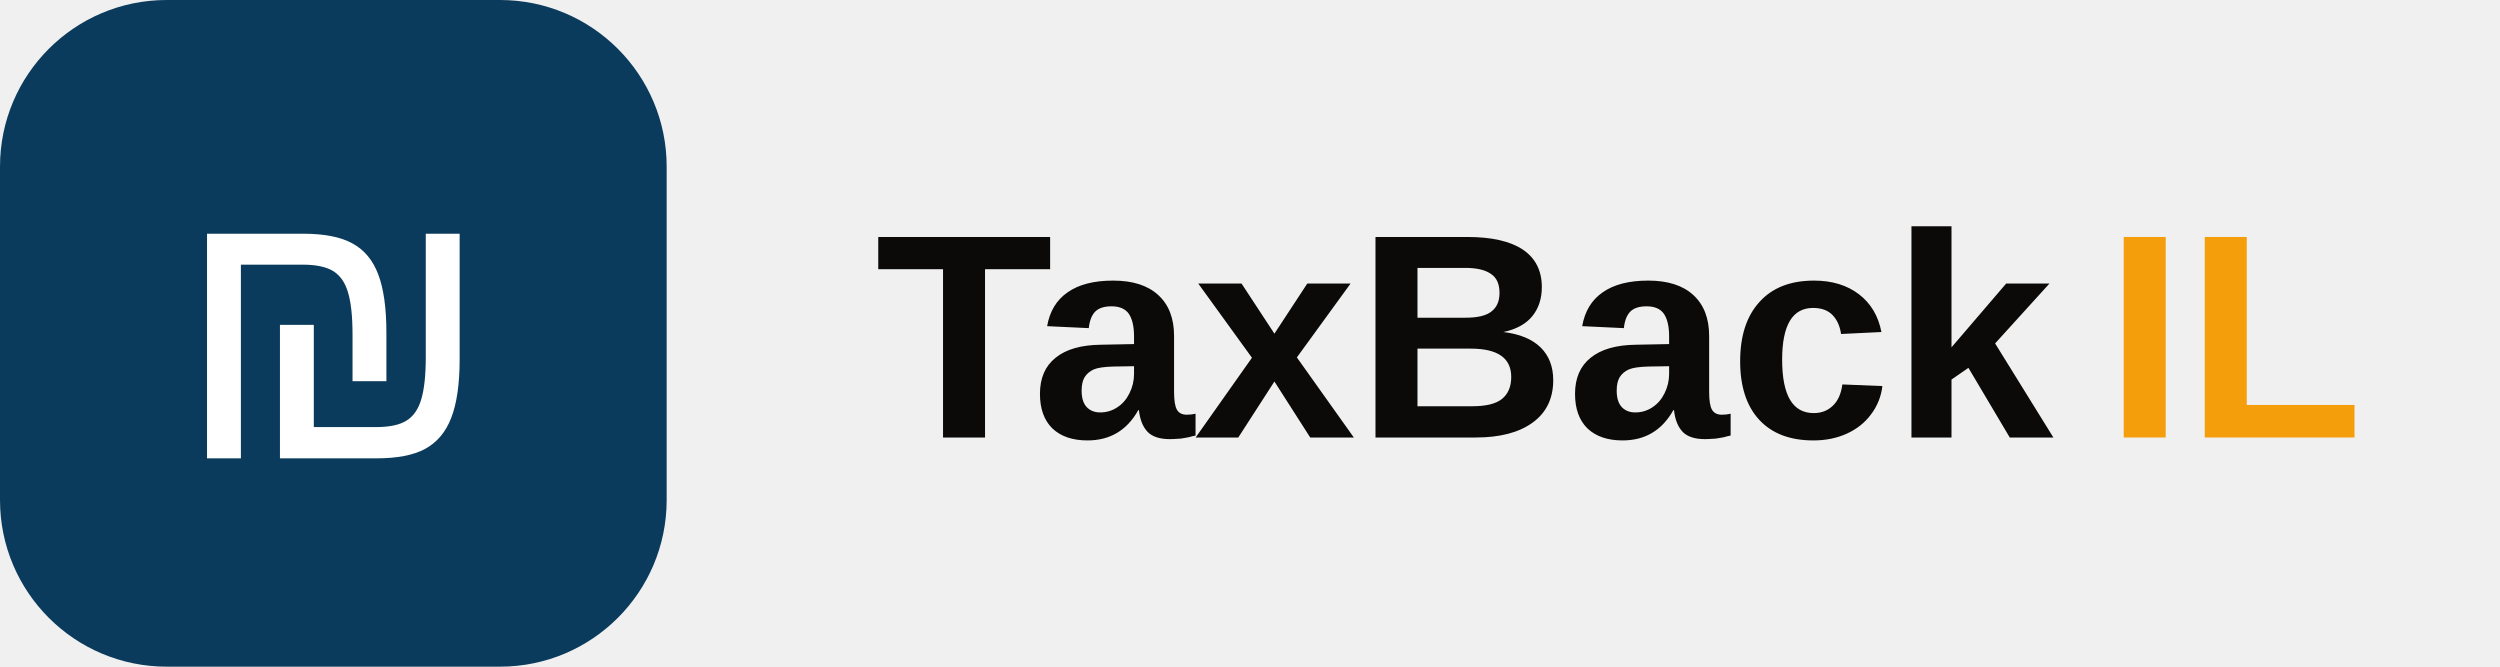
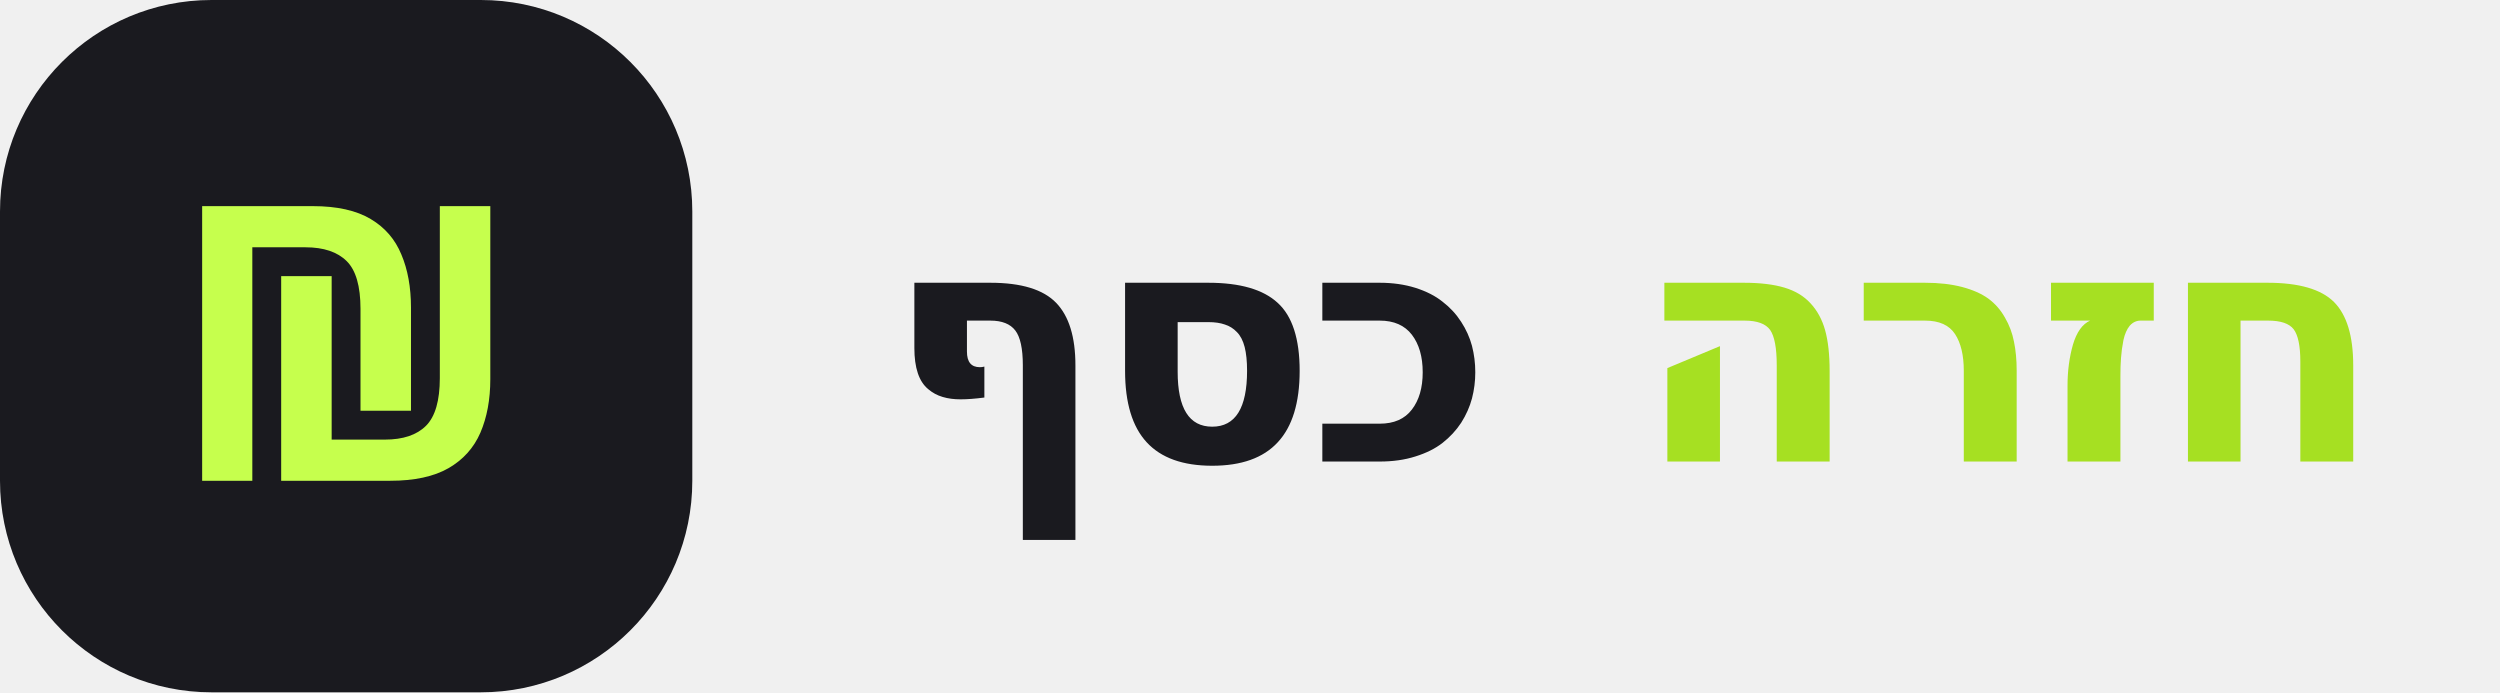
- <svg xmlns="http://www.w3.org/2000/svg" width="120" height="32" viewBox="0 0 120 32">
-   <rect width="32" height="32" rx="8" fill="#0B3B5C" />
-   <text x="16" y="22" text-anchor="middle" fill="white" font-size="18" font-family="Arial, sans-serif">₪</text>
-   <text x="42" y="21" fill="#0C0A09" font-size="14" font-family="Arial, sans-serif" font-weight="600">TaxBack</text>
-   <text x="101" y="21" fill="#F59E0B" font-size="14" font-family="Arial, sans-serif" font-weight="600">IL</text>
+ <svg xmlns="http://www.w3.org/2000/svg" width="130" height="36" viewBox="0 0 130 36">
+   <rect width="36" height="36" rx="11" fill="#1A1A1F" />
+   <text x="18" y="25" text-anchor="middle" fill="#C6FF4D" font-size="20" font-weight="800" font-family="Figtree, system-ui, sans-serif">₪</text>
+   <text x="46" y="24" fill="#1A1A1F" font-size="17" font-weight="800" font-family="Figtree, system-ui, sans-serif" letter-spacing="-0.5">כסף</text>
+   <text x="85" y="24" fill="#A6E022" font-size="17" font-weight="800" font-family="Figtree, system-ui, sans-serif" letter-spacing="-0.5">חזרה</text>
</svg>
